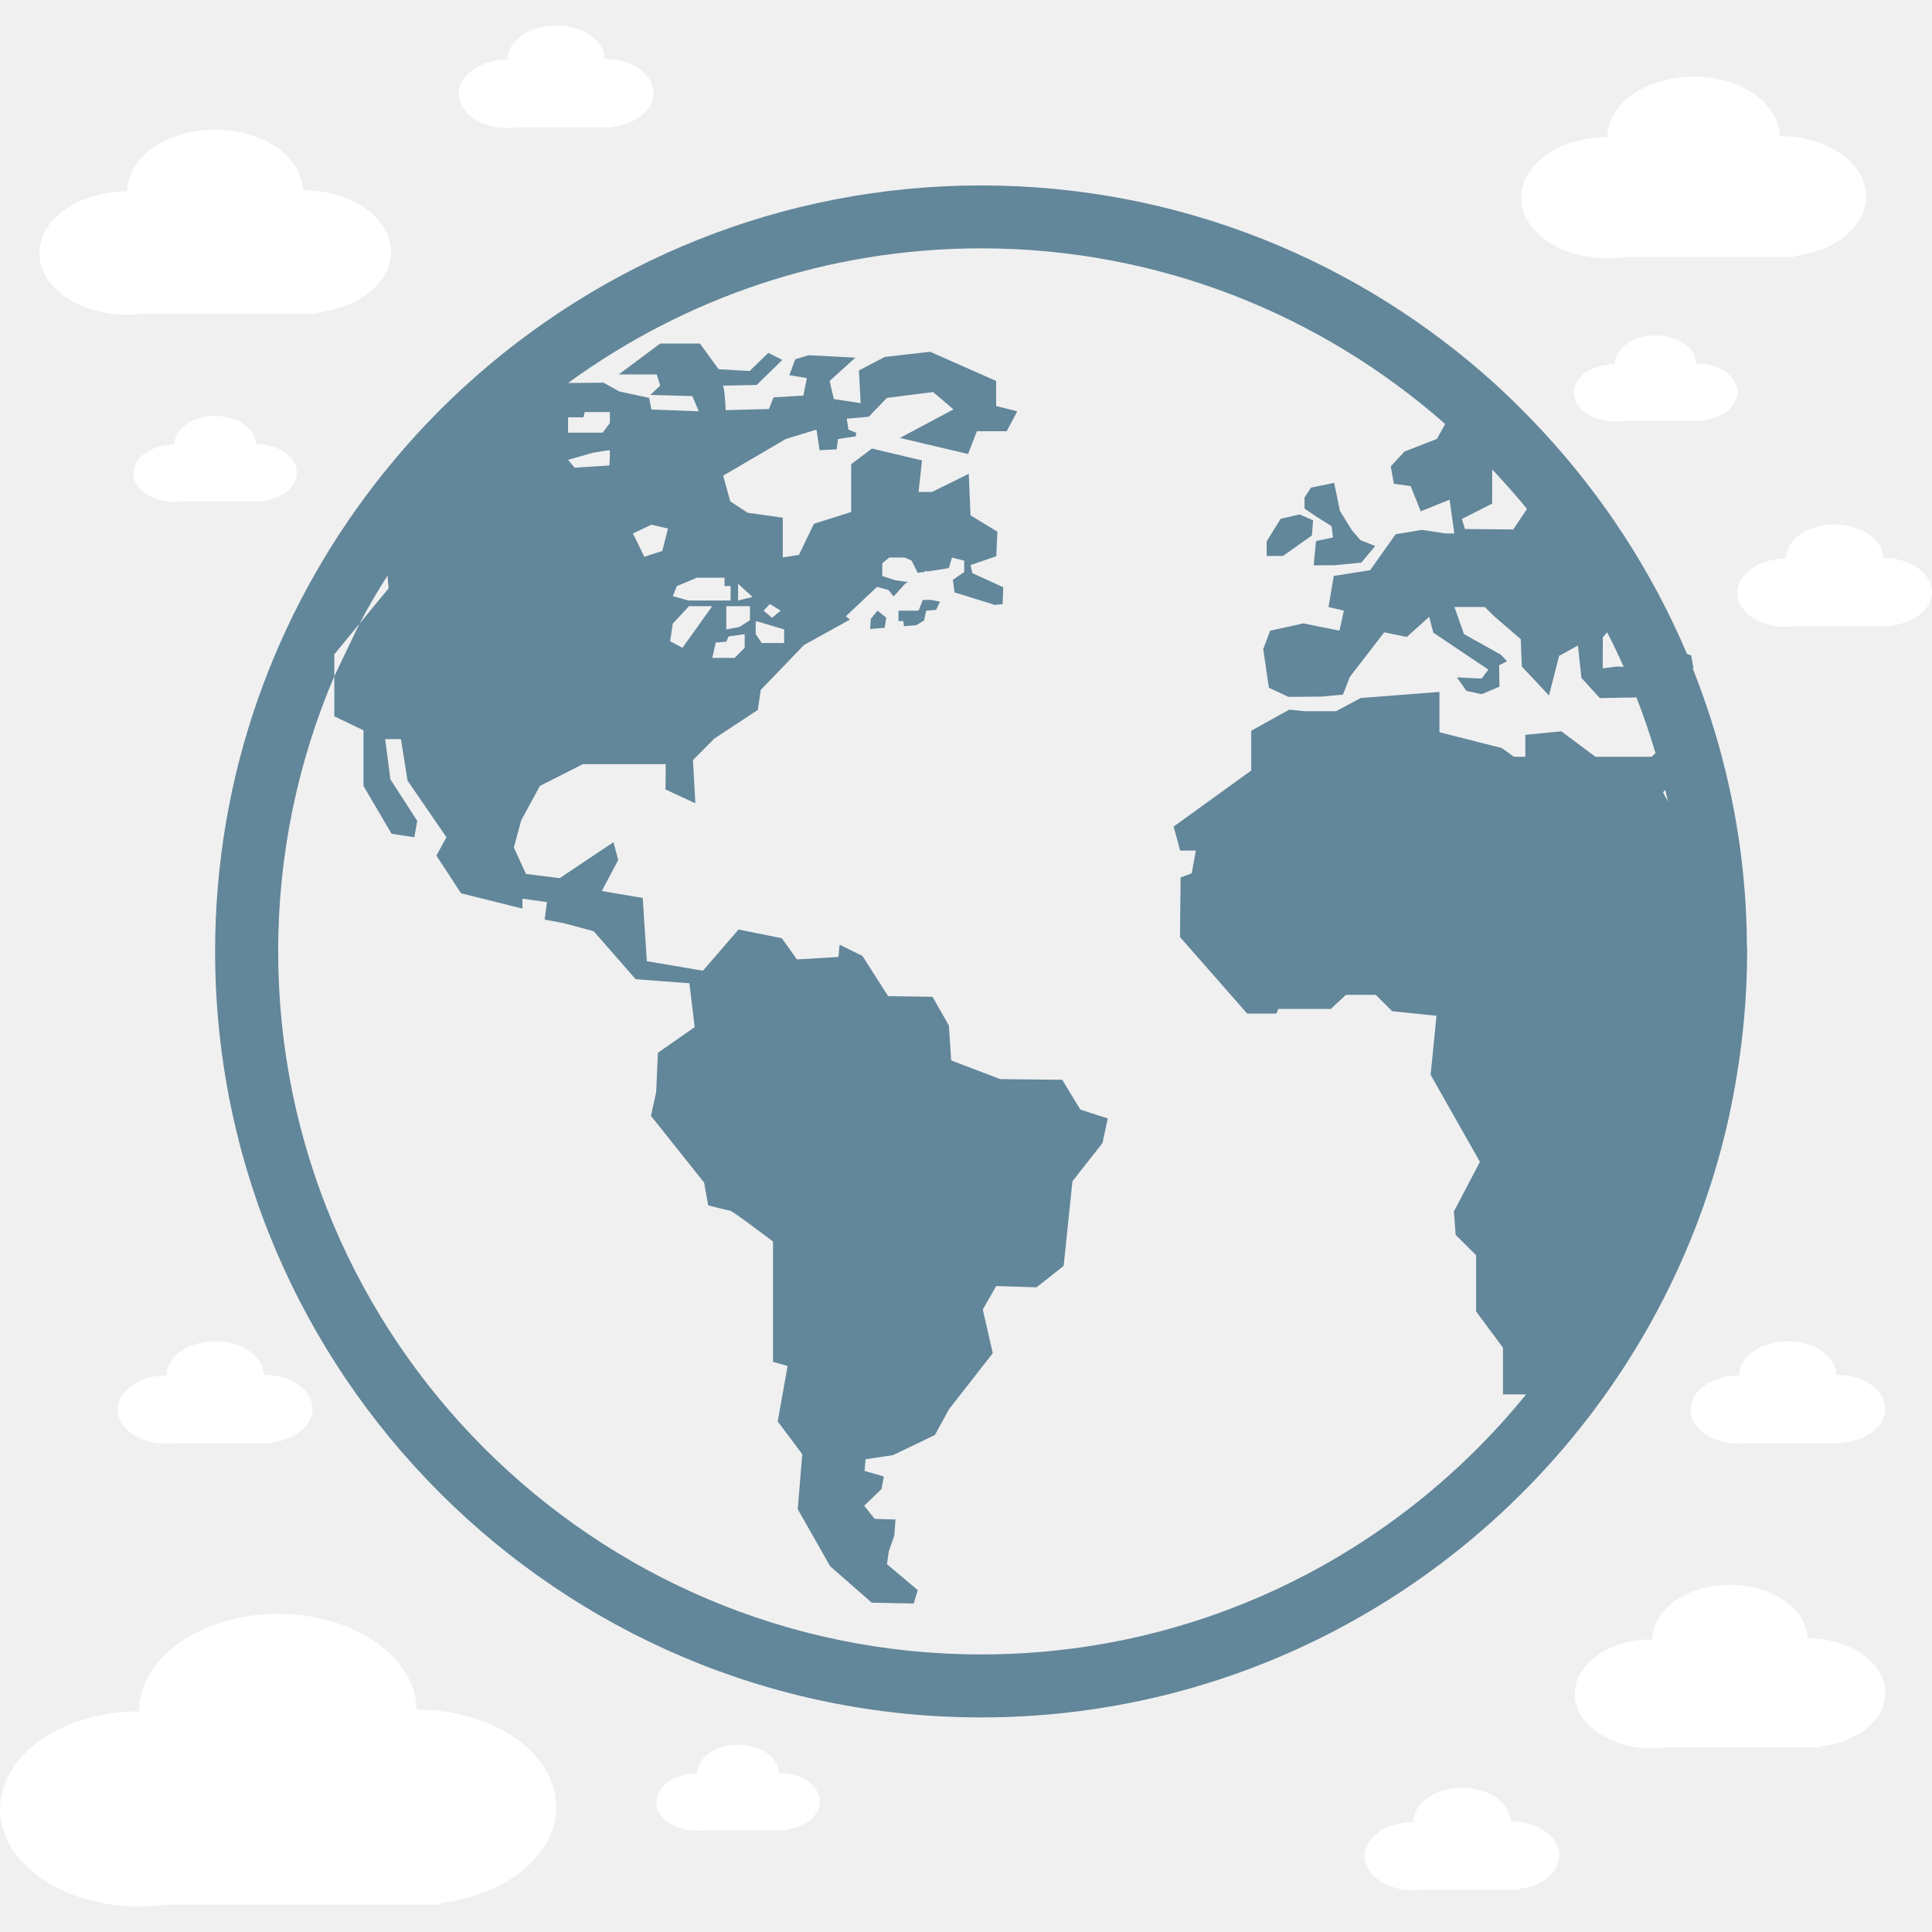
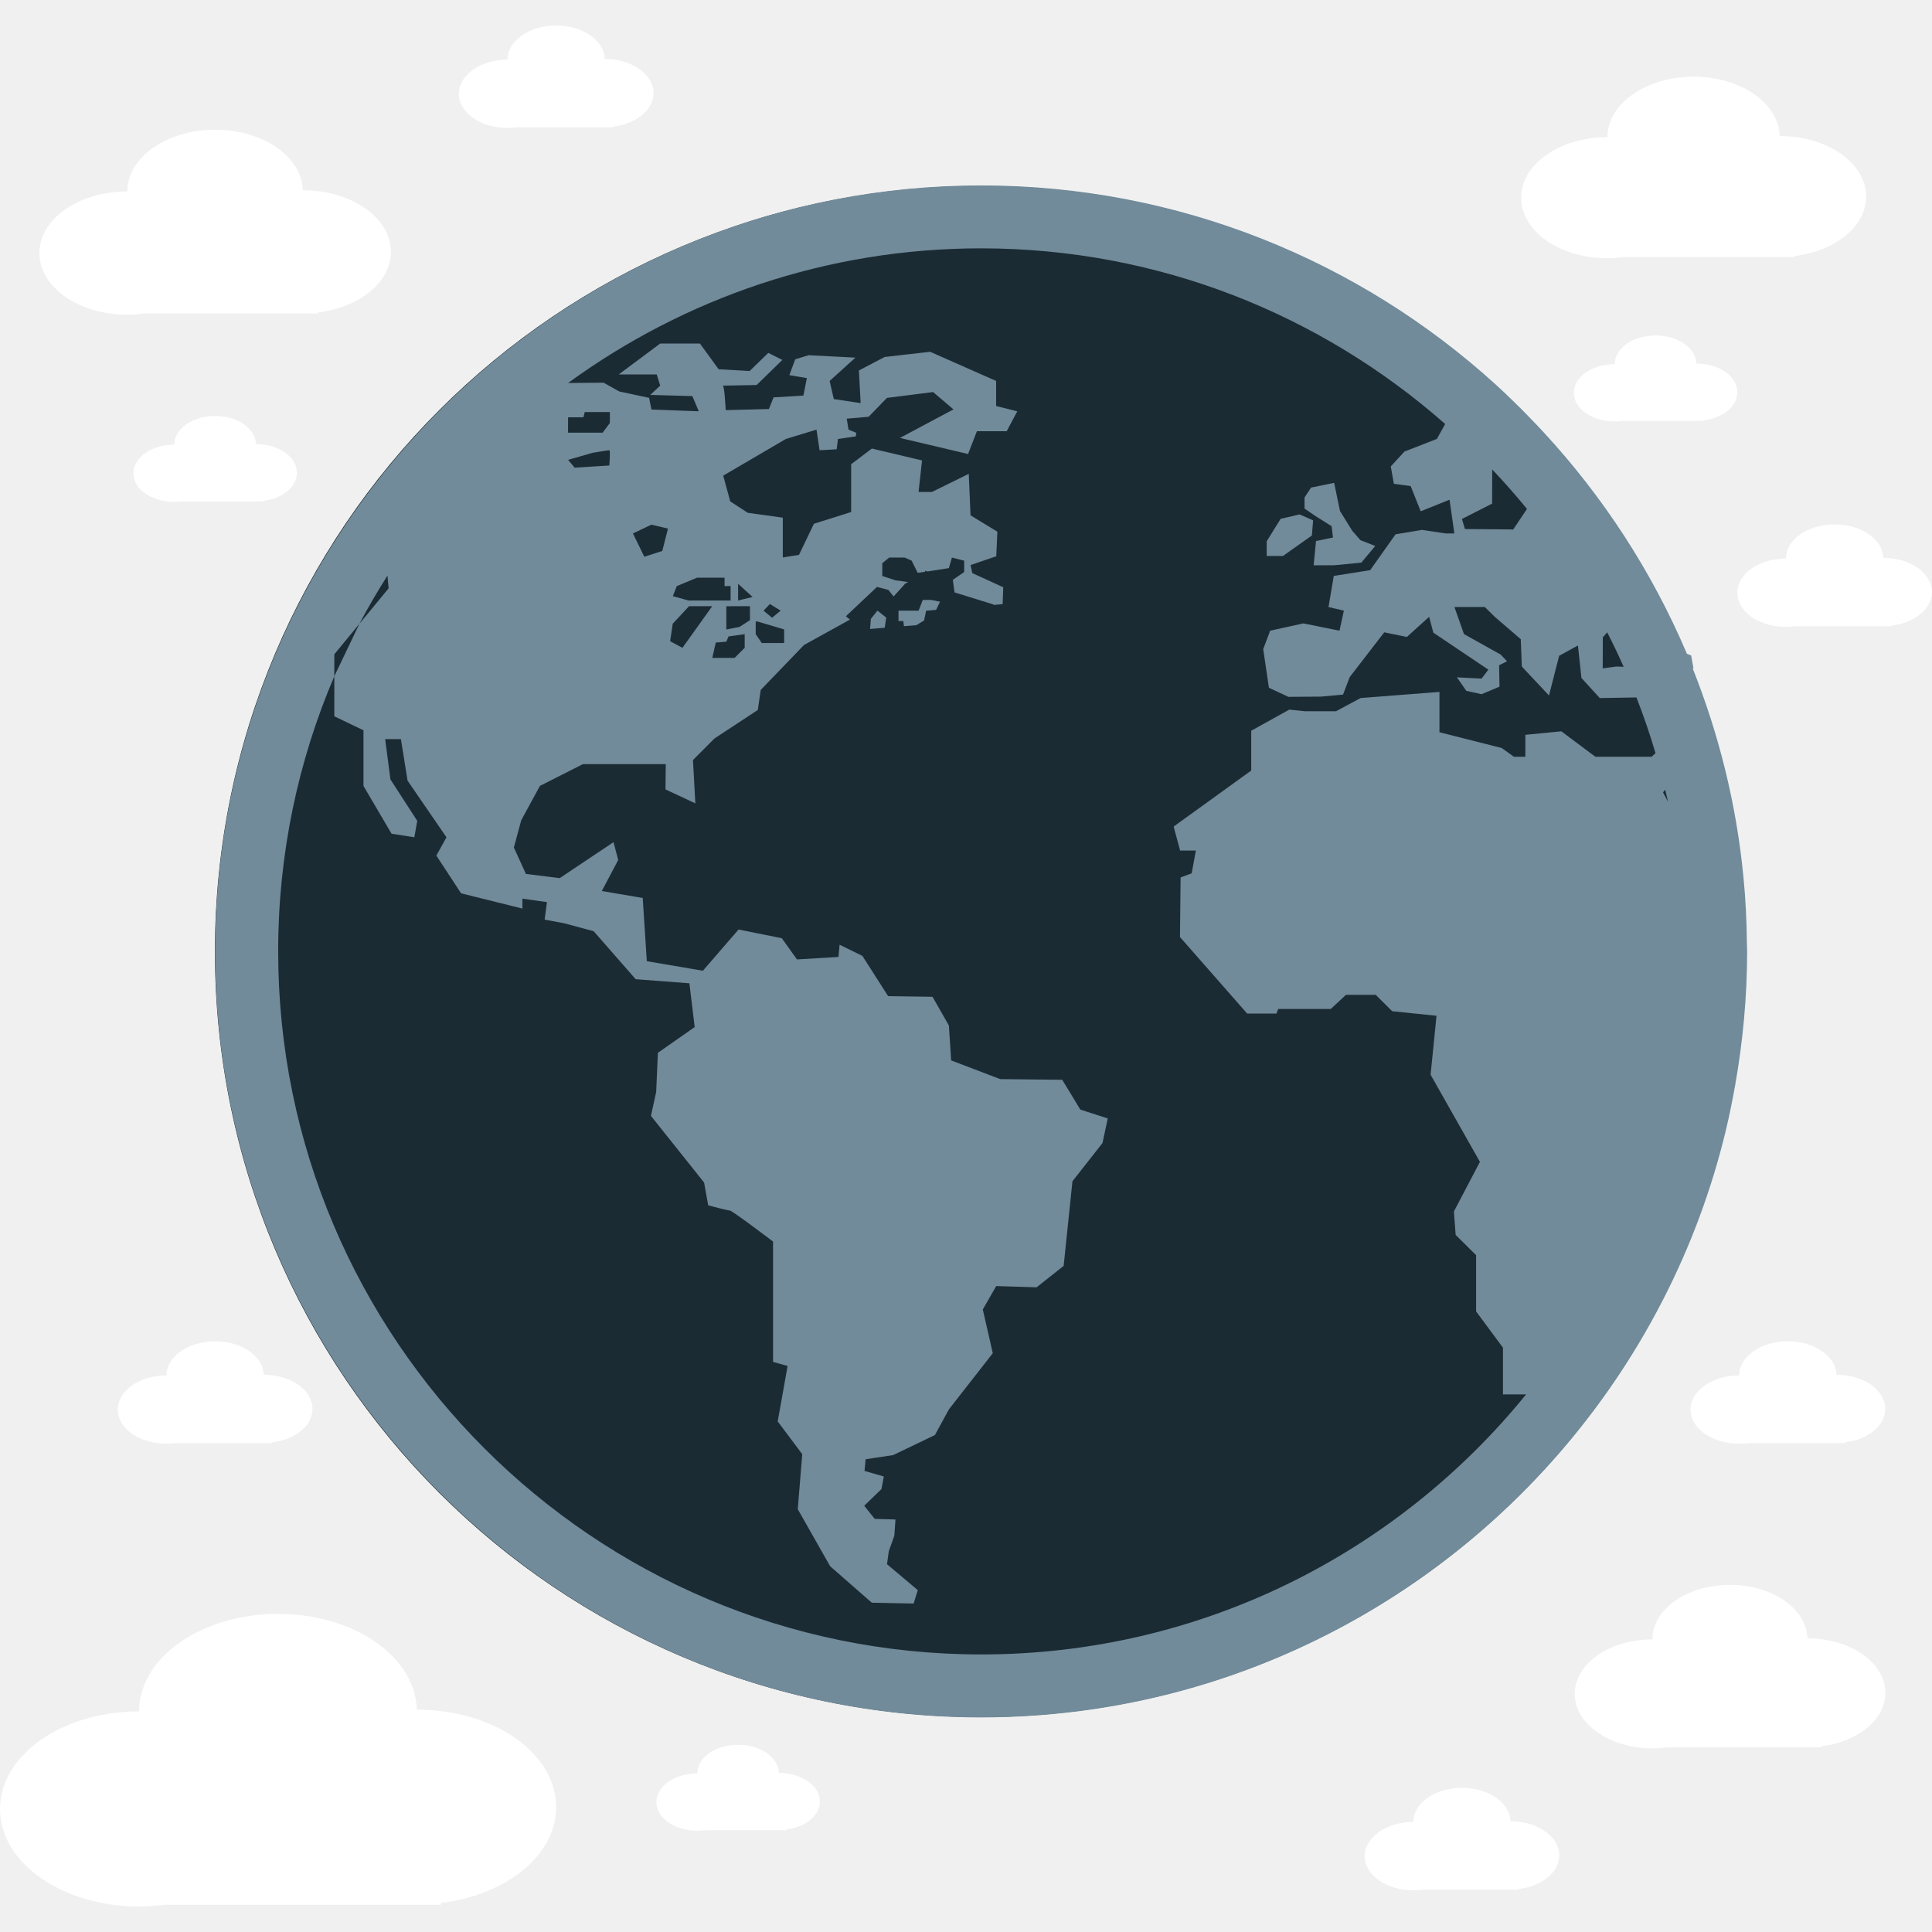
- <svg xmlns="http://www.w3.org/2000/svg" version="1.1" id="Capa_1" width="800px" height="800px" viewBox="0 0 47.215 47.215" xml:space="preserve">
-   <g>
-     <g>
-       <path d="M40.646,31.755c0.664-1.295,1.181-2.676,1.529-4.123c0.088-0.364,0.162-0.735,0.229-1.108    c0.188-1.064,0.293-2.156,0.293-3.273c0-0.064-0.004-0.127-0.006-0.191c-0.004-0.549-0.031-1.092-0.084-1.627    c-0.172-1.785-0.602-3.494-1.24-5.098h0.019l-0.057-0.316l-0.103-0.041c-0.854-2.012-2.049-3.844-3.512-5.424    c-0.096-0.105-0.193-0.205-0.291-0.307c-0.277-0.287-0.561-0.566-0.855-0.836c-3.326-3.029-7.746-4.879-12.59-4.879    c-4.887,0-9.338,1.883-12.675,4.959c-0.777,0.715-1.492,1.498-2.14,2.336C6.718,14.99,5.257,18.953,5.257,23.25    c0,10.322,8.398,18.721,18.721,18.721C31.24,41.97,37.544,37.812,40.646,31.755z M40.695,19.3    c0.021,0.098,0.047,0.195,0.068,0.293l-0.121-0.229L40.695,19.3z M39.17,15.576l0.107-0.123c0.143,0.277,0.276,0.559,0.402,0.842    l-0.179-0.006l-0.332,0.045L39.17,15.576L39.17,15.576z M36.465,12.308l0.002-0.836c0.295,0.312,0.578,0.633,0.85,0.965    l-0.336,0.502l-1.18-0.01l-0.074-0.246L36.465,12.308z M13.883,10.232v-0.033h0.375l0.032-0.129h0.614v0.268l-0.176,0.236h-0.846    L13.883,10.232L13.883,10.232z M14.483,11.066c0,0,0.375-0.063,0.408-0.063c0.031,0,0,0.373,0,0.373l-0.847,0.053l-0.161-0.191    L14.483,11.066z M23.979,40.432c-9.474,0-17.181-7.707-17.181-17.183c0-2.385,0.489-4.656,1.372-6.723v-0.535l0.613-0.746    c0.214-0.404,0.442-0.795,0.686-1.178l0.028,0.311l-0.714,0.867L8.17,16.526v0.979l0.713,0.342v1.36l0.686,1.168l0.557,0.086    l0.071-0.4l-0.656-1.014l-0.128-0.984h0.385l0.162,1.014l0.951,1.385l-0.247,0.447l0.604,0.922l1.499,0.373v-0.242l0.6,0.084    l-0.057,0.428l0.472,0.088l0.726,0.195l1.027,1.173l1.313,0.1l0.129,1.07l-0.899,0.629l-0.042,0.957l-0.128,0.584l1.299,1.629    l0.1,0.557c0,0,0.473,0.127,0.529,0.127s1.056,0.758,1.056,0.758v2.941l0.356,0.1l-0.242,1.355l0.6,0.801l-0.11,1.344l0.792,1.395    l1.017,0.89l1.023,0.021l0.101-0.328l-0.752-0.633l0.043-0.314l0.136-0.385l0.028-0.394l-0.508-0.015l-0.256-0.321l0.421-0.407    l0.058-0.308l-0.471-0.136l0.026-0.285l0.673-0.102l1.021-0.49l0.343-0.629l1.071-1.371l-0.244-1.069l0.328-0.572l0.986,0.031    l0.662-0.524l0.215-2.068l0.734-0.934l0.129-0.601l-0.67-0.216l-0.443-0.729l-1.514-0.016l-1.2-0.457l-0.056-0.854l-0.4-0.701    l-1.085-0.016l-0.628-0.983l-0.558-0.274l-0.027,0.299l-1.014,0.061l-0.371-0.518l-1.057-0.213l-0.871,1.007l-1.371-0.233    l-0.1-1.545l-1-0.17l0.401-0.758l-0.115-0.436l-1.314,0.879l-0.826-0.102l-0.295-0.646l0.18-0.666l0.457-0.84l1.049-0.531h2.026    l-0.006,0.617l0.729,0.34l-0.058-1.057l0.524-0.527l1.06-0.697l0.072-0.49l1.057-1.098l1.123-0.621l-0.099-0.082l0.761-0.717    l0.278,0.074l0.127,0.16l0.289-0.32l0.071-0.031l-0.316-0.045l-0.321-0.105v-0.312l0.171-0.139h0.375l0.172,0.076L22.427,14    l0.183-0.027v-0.027l0.053,0.02l0.526-0.082l0.074-0.258l0.3,0.076v0.277l-0.279,0.193h0.002l0.041,0.305l0.952,0.295    c0,0,0.002,0.004,0.004,0.012l0.22-0.02l0.015-0.412l-0.756-0.346l-0.043-0.197l0.628-0.215l0.027-0.6l-0.656-0.4l-0.043-1.014    l-0.9,0.443h-0.327l0.085-0.771l-1.225-0.29l-0.507,0.383v1.168l-0.91,0.287l-0.365,0.76l-0.396,0.064v-0.973l-0.856-0.119    l-0.428-0.279l-0.172-0.629l1.531-0.896l0.749-0.229l0.075,0.504l0.418-0.023l0.031-0.252l0.438-0.064l0.008-0.088L20.736,10.5    l-0.043-0.268l0.536-0.047l0.325-0.336l0.018-0.025l0.004,0.002l0.099-0.102l1.128-0.143l0.499,0.424l-1.309,0.697l1.665,0.393    l0.216-0.557h0.728l0.258-0.486l-0.516-0.129V9.31l-1.612-0.713l-1.113,0.127l-0.629,0.33l0.043,0.797l-0.656-0.098L20.275,9.31    l0.629-0.57l-1.142-0.059l-0.328,0.1l-0.143,0.387l0.428,0.072l-0.086,0.428l-0.728,0.043l-0.114,0.285l-1.056,0.027    c0,0-0.029-0.598-0.071-0.598c-0.043,0,0.827-0.016,0.827-0.016l0.628-0.613l-0.343-0.172L18.32,9.067l-0.758-0.043l-0.457-0.629    h-0.97l-1.014,0.756h0.928l0.086,0.273l-0.243,0.227L16.92,9.68l0.157,0.371l-1.157-0.043l-0.057-0.285l-0.728-0.156l-0.386-0.215    L13.883,9.36c2.836-2.066,6.323-3.291,10.094-3.291c4.343,0,8.312,1.625,11.341,4.293l-0.203,0.365l-0.793,0.309l-0.334,0.363    l0.076,0.424l0.41,0.055l0.246,0.617l0.705-0.283l0.117,0.824h-0.215l-0.58-0.086l-0.641,0.107l-0.621,0.877l-0.89,0.141    l-0.128,0.76l0.375,0.088l-0.107,0.49l-0.883-0.178l-0.811,0.178l-0.17,0.449l0.139,0.945l0.477,0.223l0.798-0.006l0.536-0.049    l0.164-0.428l0.843-1.094l0.553,0.113l0.545-0.492l0.103,0.387l1.344,0.904l-0.165,0.219l-0.604-0.031l0.231,0.33l0.373,0.082    l0.437-0.184l-0.009-0.523l0.193-0.098l-0.156-0.164l-0.896-0.5l-0.233-0.662h0.742l0.237,0.234l0.642,0.553l0.026,0.668    l0.664,0.707l0.248-0.969l0.459-0.252l0.086,0.793l0.449,0.492l0.895-0.016c0.175,0.447,0.33,0.9,0.466,1.363l-0.097,0.088H38.99    l-0.834-0.623l-0.879,0.086v0.537h-0.278l-0.3-0.215l-1.521-0.385v-0.986l-1.926,0.15l-0.601,0.322h-0.766l-0.377-0.039    l-0.93,0.516v0.973L28.682,20.2l0.158,0.586h0.385l-0.102,0.557l-0.271,0.1L28.837,22.9l1.642,1.87h0.715l0.043-0.113h1.285    l0.371-0.344h0.729l0.4,0.399l1.084,0.112l-0.144,1.441l1.205,2.129l-0.636,1.213l0.043,0.572l0.5,0.496v1.375l0.656,0.885v1.141    h0.566C34.15,37.953,29.35,40.432,23.979,40.432z M15.468,13.037l0.45-0.215l0.407,0.096l-0.14,0.547l-0.439,0.141L15.468,13.037z     M17.855,14.322v0.354h-1.027l-0.385-0.107l0.097-0.246l0.493-0.205h0.674v0.205L17.855,14.322L17.855,14.322z M18.328,14.814    v0.342l-0.258,0.166l-0.32,0.061c0,0,0-0.516,0-0.568L18.328,14.814L18.328,14.814z M18.038,14.675v-0.408l0.354,0.322    L18.038,14.675z M18.199,15.498v0.334l-0.246,0.246h-0.546l0.085-0.375l0.258-0.021l0.054-0.129L18.199,15.498z M16.839,14.814    h0.567l-0.728,1.018l-0.301-0.162l0.064-0.428L16.839,14.814z M19.163,15.382v0.332h-0.547l-0.148-0.217v-0.309h0.043    L19.163,15.382z M18.66,14.923l0.155-0.162l0.263,0.162l-0.21,0.174L18.66,14.923z" fill="#62869A" />
-       <polygon points="32.542,12.859 32.576,13.136 32.161,13.222 32.104,13.814 32.604,13.814 33.268,13.75 33.609,13.343     33.247,13.201 33.047,12.972 32.747,12.488 32.604,11.8 32.04,11.916 31.881,12.158 31.881,12.429 32.154,12.615   " fill="#62869A" />
-       <polygon points="32.061,13.086 32.09,12.716 31.76,12.572 31.297,12.679 30.956,13.228 30.956,13.586 31.355,13.586    " fill="#62869A" />
-       <path d="M22.551,14.662l-0.102,0.262h-0.491v0.254h0.117c0,0,0.007,0.055,0.017,0.125l0.303-0.025l0.188-0.115l0.05-0.238    l0.244-0.021l0.096-0.199l-0.224-0.045L22.551,14.662z" fill="#62869A" />
-       <polygon points="21.283,15.123 21.263,15.371 21.621,15.341 21.658,15.093 21.444,14.923   " fill="#62869A" />
-       <path d="M39.279,6.31c0.134,0,0.265-0.01,0.394-0.027h4.185V6.257c0.992-0.121,1.748-0.723,1.748-1.453    c0-0.818-0.944-1.479-2.109-1.479c0,0-0.002,0-0.004,0c-0.021-0.803-0.953-1.451-2.104-1.451c-1.163,0-2.106,0.662-2.106,1.479    c-1.166,0-2.109,0.662-2.109,1.479S38.113,6.31,39.279,6.31z M41.385,4.832c0.002,0,0.002,0,0.006,0c0,0.002,0,0.006,0,0.008    h-0.008C41.383,4.837,41.385,4.836,41.385,4.832z" fill="#ffffff" />
-       <path d="M44.176,40.039c0,0-0.002,0-0.004,0c-0.02-0.723-0.857-1.307-1.895-1.307c-1.049,0-1.896,0.596-1.896,1.332    c-1.049,0-1.898,0.596-1.898,1.332c0,0.733,0.851,1.33,1.898,1.33c0.119,0,0.238-0.011,0.354-0.023h3.769v-0.026    c0.894-0.106,1.571-0.649,1.571-1.307C46.074,40.634,45.225,40.039,44.176,40.039z M42.277,41.402    c0-0.002,0.002-0.004,0.002-0.006c0.002,0,0.002,0,0.002,0c0,0.002,0.002,0.004,0.002,0.006H42.277z" fill="#ffffff" />
-       <path d="M10.193,41.781c0,0-0.003,0-0.007,0c-0.033-1.295-1.537-2.34-3.39-2.34c-1.876,0-3.396,1.065-3.396,2.383    c-1.878,0-3.4,1.066-3.4,2.385c0,1.316,1.522,2.383,3.4,2.383c0.215,0,0.427-0.018,0.633-0.043h6.743v-0.045    c1.599-0.191,2.815-1.164,2.815-2.338C13.591,42.845,12.071,41.781,10.193,41.781z M6.793,44.22c0-0.004,0.004-0.006,0.004-0.012    c0.003,0,0.003,0,0.006,0c0,0.004,0.001,0.008,0.001,0.012H6.793z" fill="#ffffff" />
-       <path d="M12.403,3.127c0.075,0,0.149-0.006,0.222-0.016h2.361V3.095c0.56-0.068,0.985-0.408,0.985-0.818    c0-0.463-0.532-0.836-1.189-0.836c0,0-0.002,0-0.003,0c-0.012-0.453-0.538-0.818-1.187-0.818c-0.657,0-1.189,0.373-1.189,0.834    c-0.657,0-1.19,0.373-1.19,0.836C11.212,2.753,11.746,3.127,12.403,3.127z M13.592,2.293c0.001,0,0.001,0,0.002,0    c0,0,0,0.002,0,0.004H13.59C13.59,2.295,13.592,2.295,13.592,2.293z" fill="#ffffff" />
-       <path d="M41.314,34.449c0,0.461,0.533,0.834,1.189,0.834c0.076,0,0.148-0.006,0.223-0.016h2.361v-0.017    c0.561-0.067,0.984-0.408,0.984-0.817c0-0.464-0.531-0.836-1.189-0.836h-0.002c-0.012-0.453-0.539-0.818-1.188-0.818    c-0.656,0-1.189,0.373-1.189,0.834C41.848,33.613,41.314,33.986,41.314,34.449z M43.695,34.449c0,0,0,0,0.002,0    c0,0,0,0.002,0,0.004h-0.004C43.693,34.451,43.695,34.451,43.695,34.449z" fill="#ffffff" />
-       <path d="M46.027,13.634c0,0-0.002,0-0.004,0c-0.012-0.453-0.537-0.818-1.188-0.818c-0.656,0-1.188,0.373-1.188,0.834    c-0.658,0-1.19,0.373-1.19,0.836c0,0.461,0.532,0.834,1.19,0.834c0.074,0,0.148-0.006,0.222-0.016h2.36v-0.016    c0.562-0.068,0.984-0.408,0.984-0.818C47.215,14.007,46.684,13.634,46.027,13.634z M44.838,14.49h-0.004    c0-0.002,0.002-0.002,0.002-0.004h0.002C44.838,14.486,44.838,14.488,44.838,14.49z" fill="#ffffff" />
-       <path d="M36.917,44.509h-0.002c-0.013-0.452-0.539-0.817-1.188-0.817c-0.656,0-1.188,0.373-1.188,0.834    c-0.656,0-1.188,0.373-1.188,0.836c0,0.461,0.532,0.834,1.188,0.834c0.075,0,0.149-0.006,0.223-0.016h2.361v-0.017    c0.56-0.068,0.983-0.408,0.983-0.818C38.105,44.882,37.574,44.509,36.917,44.509z M35.729,45.365h-0.004    c0-0.002,0.002-0.002,0.002-0.004h0.002C35.729,45.361,35.729,45.363,35.729,45.365z" fill="#ffffff" />
-       <path d="M4.069,33.613c-0.657,0-1.19,0.373-1.19,0.836c0,0.461,0.533,0.834,1.19,0.834c0.075,0,0.149-0.006,0.222-0.016h2.361    v-0.017c0.56-0.067,0.985-0.408,0.985-0.817c0-0.464-0.532-0.836-1.189-0.836c0,0-0.002,0-0.003,0    c-0.012-0.453-0.538-0.818-1.187-0.818C4.601,32.779,4.069,33.152,4.069,33.613z M5.258,34.449c0.001,0,0.001,0,0.002,0    c0,0,0,0.002,0,0.004H5.256C5.256,34.451,5.258,34.451,5.258,34.449z" fill="#ffffff" />
-       <path d="M6.429,12.242c0.47-0.057,0.827-0.342,0.827-0.688c0-0.389-0.447-0.701-0.999-0.701H6.255    c-0.01-0.381-0.452-0.688-0.997-0.688c-0.552,0-0.998,0.314-0.998,0.701c-0.552,0-1,0.313-1,0.701c0,0.387,0.448,0.699,1,0.699    c0.063,0,0.125-0.004,0.186-0.012h1.983V12.242z M5.26,11.57H5.257c0,0,0.001,0,0.001-0.002c0.001,0,0.001,0,0.002,0V11.57z" fill="#ffffff" />
-       <path d="M19.038,43.328h-0.002c-0.01-0.381-0.452-0.688-0.997-0.688c-0.552,0-0.998,0.312-0.998,0.699c-0.552,0-1,0.314-1,0.701    s0.448,0.701,1,0.701c0.063,0,0.125-0.006,0.186-0.014h1.983v-0.015c0.47-0.058,0.827-0.342,0.827-0.687    C20.037,43.641,19.589,43.328,19.038,43.328z M18.041,44.045h-0.003c0-0.002,0.001-0.002,0.001-0.004c0.001,0,0.001,0,0.002,0    C18.041,44.043,18.041,44.043,18.041,44.045z" fill="#ffffff" />
-       <path d="M41.458,8.886c-0.011-0.381-0.453-0.688-0.998-0.688c-0.552,0-0.998,0.314-0.998,0.701c-0.552,0-1,0.313-1,0.701    c0,0.387,0.448,0.699,1,0.699c0.063,0,0.125-0.004,0.187-0.012h1.983v-0.014c0.47-0.057,0.826-0.342,0.826-0.688    c0-0.389-0.447-0.701-0.998-0.701h-0.002V8.886z M40.46,9.603c0,0,0,0,0-0.002c0.002,0,0.002,0,0.002,0v0.002H40.46z" fill="#ffffff" />
-       <path d="M3.112,7.691c0.136,0,0.27-0.012,0.399-0.029h4.263V7.635c1.011-0.123,1.779-0.736,1.779-1.479    c0-0.834-0.961-1.506-2.147-1.506c0,0-0.003,0-0.005,0C7.38,3.832,6.429,3.17,5.258,3.17c-1.186,0-2.146,0.676-2.146,1.508    c-1.187,0-2.149,0.674-2.149,1.508C0.962,7.017,1.925,7.691,3.112,7.691z M5.258,6.185c0.002,0,0.002,0,0.004,0    c0,0.002,0,0.004,0,0.006H5.255C5.255,6.189,5.258,6.189,5.258,6.185z" fill="#ffffff" />
-     </g>
-   </g>
+ <svg xmlns="http://www.w3.org/2000/svg" width="800" height="800" viewBox="0 0 800 800" fill="none">
+   <circle cx="406" cy="394" r="317" fill="#1B2B34" />
+   <path d="M688.696 538.049C699.947 516.107 708.707 492.708 714.603 468.19C716.094 462.023 717.348 455.737 718.484 449.417C721.669 431.388 723.448 412.886 723.448 393.96C723.448 392.875 723.38 391.808 723.346 390.723C723.279 381.421 722.821 372.221 721.923 363.156C719.009 332.911 711.723 303.954 700.913 276.776H701.235L700.269 271.422L698.524 270.728C684.054 236.637 663.806 205.596 639.017 178.825C637.391 177.045 635.747 175.351 634.087 173.623C629.393 168.76 624.581 164.033 619.6 159.458C563.245 108.135 488.353 76.789 406.278 76.789C323.473 76.789 248.057 108.694 191.515 160.813C178.35 172.928 166.235 186.195 155.256 200.394C113.828 253.987 89.073 321.135 89.073 393.943C89.073 568.836 231.367 711.147 406.278 711.147C529.323 711.13 636.137 640.678 688.696 538.049ZM689.527 327.015C689.882 328.675 690.323 330.319 690.679 331.979L688.629 328.099L689.527 327.015ZM663.687 263.916L665.5 261.832C667.923 266.525 670.177 271.304 672.312 276.099L669.279 275.997L663.653 276.76L663.687 263.916ZM617.854 208.544L617.888 194.379C622.887 199.665 627.682 205.104 632.291 210.73L626.597 219.235L606.604 219.066L605.35 214.898L617.854 208.544ZM235.23 173.369V172.81H241.584L242.126 170.624H252.53V175.165L249.548 179.163H235.213L235.23 173.369ZM245.397 187.5C245.397 187.5 251.751 186.432 252.31 186.432C252.835 186.432 252.31 192.752 252.31 192.752L237.958 193.65L235.23 190.414L245.397 187.5ZM406.295 685.07C245.769 685.07 115.184 554.485 115.184 393.926C115.184 353.515 123.469 315.035 138.431 280.013V270.948L148.817 258.308C152.443 251.462 156.306 244.837 160.441 238.348L160.915 243.618L148.817 258.308L138.431 280.013V296.601L150.512 302.395V325.439L162.135 345.229L171.573 346.686L172.776 339.909L161.661 322.728L159.492 306.055H166.015L168.76 323.236L184.873 346.703L180.688 354.277L190.922 369.899L216.321 376.219V372.119L226.487 373.542L225.522 380.794L233.519 382.285L245.82 385.589L263.221 405.464L285.469 407.159L287.654 425.289L272.422 435.946L271.71 452.161L269.541 462.057L291.551 489.658L293.246 499.096C293.246 499.096 301.26 501.248 302.209 501.248C303.158 501.248 320.102 514.091 320.102 514.091V563.923L326.134 565.617L322.033 588.576L332.2 602.148L330.336 624.92L343.755 648.557L360.987 663.637L378.32 663.992L380.032 658.435L367.29 647.709L368.019 642.389L370.323 635.866L370.797 629.19L362.19 628.936L357.852 623.497L364.986 616.601L365.968 611.382L357.988 609.078L358.428 604.249L369.832 602.52L387.131 594.218L392.943 583.56L411.09 560.33L406.955 542.218L412.513 532.526L429.22 533.051L440.436 524.172L444.079 489.133L456.516 473.307L458.702 463.124L447.349 459.464L439.843 447.112L414.19 446.841L393.858 439.098L392.909 424.628L386.132 412.75L367.748 412.479L357.107 395.823L347.652 391.181L347.195 396.247L330.014 397.281L323.728 388.504L305.818 384.895L291.06 401.957L267.83 398.009L266.136 371.831L249.192 368.951L255.986 356.107L254.038 348.72L231.774 363.613L217.778 361.885L212.78 350.939L215.83 339.655L223.573 325.422L241.347 316.425H275.675L275.573 326.879L287.925 332.64L286.943 314.731L295.821 305.801L313.782 293.991L315.002 285.689L332.911 267.085L351.939 256.563L350.262 255.173L363.156 243.025L367.866 244.278L370.018 246.989L374.915 241.567L376.118 241.042L370.764 240.28L365.325 238.501V233.214L368.222 230.859H374.576L377.49 232.147L379.998 237.213L383.099 236.755V236.298L383.997 236.637L392.909 235.247L394.163 230.876L399.246 232.164V236.857L394.519 240.127H394.553L395.247 245.295L411.378 250.293C411.378 250.293 411.412 250.361 411.446 250.497L415.173 250.158L415.427 243.177L402.618 237.314L401.889 233.977L412.53 230.334L412.987 220.167L401.872 213.39L401.144 196.209L385.894 203.715H380.354L381.794 190.651L361.038 185.738L352.447 192.227V212.017L337.029 216.88L330.844 229.758L324.134 230.842V214.356L309.63 212.339L302.378 207.612L299.464 196.954L325.405 181.773L338.096 177.893L339.367 186.432L346.449 186.043L346.974 181.773L354.396 180.688L354.531 179.197L351.346 177.91L350.617 173.369L359.699 172.572L365.206 166.879L365.511 166.456L365.579 166.489L367.256 164.761L386.369 162.338L394.824 169.522L372.644 181.332L400.856 187.991L404.516 178.553H416.851L421.222 170.319L412.479 168.133V157.747L385.166 145.666L366.307 147.817L355.65 153.409L356.378 166.913L345.263 165.253L343.535 157.747L354.193 148.089L334.843 147.089L329.285 148.783L326.862 155.34L334.114 156.56L332.657 163.812L320.322 164.541L318.39 169.37L300.498 169.827C300.498 169.827 300.006 159.695 299.295 159.695C298.566 159.695 313.307 159.424 313.307 159.424L323.948 149.037L318.136 146.123L310.41 153.629L297.566 152.901L289.823 142.243H273.388L256.207 155.052H271.931L273.388 159.678L269.27 163.524L286.689 164.016L289.349 170.302L269.745 169.573L268.779 164.744L256.444 162.101L249.904 158.458L235.23 158.594C283.283 123.588 342.366 102.832 406.261 102.832C479.847 102.832 547.097 130.365 598.42 175.571L594.98 181.756L581.544 186.991L575.885 193.142L577.172 200.326L584.119 201.258L588.288 211.712L600.233 206.917L602.215 220.879H598.572L588.745 219.422L577.884 221.235L567.362 236.094L552.282 238.484L550.113 251.361L556.467 252.852L554.654 261.154L539.693 258.138L525.952 261.154L523.071 268.762L525.426 284.774L533.508 288.552L547.03 288.451L556.111 287.62L558.89 280.369L573.174 261.832L582.544 263.747L591.778 255.41L593.523 261.968L616.296 277.285L613.5 280.995L603.266 280.47L607.18 286.062L613.5 287.451L620.904 284.333L620.752 275.472L624.022 273.811L621.379 271.033L606.197 262.561L602.249 251.344H614.822L618.837 255.309L629.715 264.679L630.156 275.997L641.406 287.976L645.608 271.558L653.386 267.288L654.843 280.724L662.45 289.061L677.615 288.79C680.58 296.363 683.207 304.039 685.511 311.884L683.867 313.375H660.638L646.506 302.819L631.613 304.276V313.375H626.902L621.819 309.732L596.048 303.209V286.502L563.414 289.044L553.231 294.5H540.252L533.864 293.839L518.107 302.582V319.068L485.981 342.264L488.658 352.193H495.182L493.453 361.631L488.862 363.325L488.607 388.012L516.429 419.697H528.544L529.272 417.783H551.045L557.331 411.954H569.683L576.461 418.714L594.828 420.612L592.388 445.028L612.805 481.101L602.029 501.654L602.758 511.346L611.23 519.75V543.048L622.345 558.043V577.376H631.935C578.63 643.067 497.3 685.07 406.295 685.07ZM262.086 220.896L269.711 217.253L276.607 218.88L274.235 228.148L266.797 230.537L262.086 220.896ZM302.531 242.669V248.667H285.13L278.606 246.854L280.25 242.686L288.603 239.212H300.023V242.686L302.531 242.669ZM310.545 251.005V256.8L306.174 259.612L300.752 260.646C300.752 260.646 300.752 251.903 300.752 251.022L310.545 251.005ZM305.632 248.65V241.737L311.63 247.193L305.632 248.65ZM308.36 262.595V268.254L304.191 272.422H294.94L296.38 266.068L300.752 265.712L301.667 263.526L308.36 262.595ZM285.316 251.005H294.923L282.588 268.254L277.488 265.509L278.572 258.257L285.316 251.005ZM324.693 260.629V266.254H315.425L312.918 262.578V257.342H313.646L324.693 260.629ZM316.171 252.852L318.797 250.107L323.253 252.852L319.695 255.8L316.171 252.852Z" fill="#718B9A" />
+   <path d="M551.384 217.88L551.96 222.573L544.928 224.03L543.963 234.061H552.435L563.685 232.977L569.463 226.081L563.329 223.675L559.941 219.795L554.858 211.594L552.435 199.936L542.878 201.902L540.184 206.002V210.594L544.81 213.746L551.384 217.88Z" fill="#718B9A" />
+   <path d="M543.234 221.726L543.726 215.457L538.134 213.017L530.289 214.83L524.511 224.132V230.198H531.272L543.234 221.726Z" fill="#718B9A" />
+   <path d="M382.099 248.43L380.371 252.869H372.051V257.173H374.034C374.034 257.173 374.152 258.104 374.322 259.29L379.456 258.867L382.641 256.918L383.488 252.886L387.623 252.53L389.249 249.158L385.454 248.396L382.099 248.43Z" fill="#718B9A" />
+   <path d="M360.614 256.241L360.275 260.443L366.341 259.934L366.968 255.732L363.342 252.852L360.614 256.241Z" fill="#718B9A" />
+   <path d="M665.534 106.915C667.805 106.915 670.024 106.746 672.21 106.458H743.12V106.017C759.928 103.967 772.737 93.767 772.737 81.398C772.737 67.538 756.743 56.338 737.003 56.338C737.003 56.338 736.969 56.338 736.935 56.338C736.579 42.732 720.788 31.753 701.286 31.753C681.58 31.753 665.602 42.969 665.602 56.812C645.846 56.812 629.868 68.029 629.868 81.872C629.868 95.715 645.778 106.915 665.534 106.915ZM701.218 81.872C701.252 81.872 701.252 81.872 701.319 81.872C701.319 81.906 701.319 81.974 701.319 82.008H701.184C701.184 81.957 701.218 81.94 701.218 81.872Z" fill="white" />
+   <path d="M748.508 678.412C748.508 678.412 748.474 678.412 748.44 678.412C748.101 666.161 733.919 656.266 716.332 656.266C698.558 656.266 684.206 666.364 684.206 678.835C666.432 678.835 652.047 688.934 652.047 701.404C652.047 713.824 666.466 723.939 684.206 723.939C686.223 723.939 688.239 723.753 690.204 723.55H754.065V723.109C769.213 721.313 780.684 712.113 780.684 700.964C780.667 688.493 766.282 678.412 748.508 678.412ZM716.332 701.506C716.332 701.472 716.366 701.438 716.366 701.404C716.399 701.404 716.399 701.404 716.399 701.404C716.399 701.438 716.433 701.472 716.433 701.506H716.332Z" fill="white" />
+   <path d="M172.708 707.928C172.708 707.928 172.657 707.928 172.589 707.928C172.03 685.985 146.547 668.279 115.15 668.279C83.363 668.279 57.609 686.324 57.609 708.656C25.788 708.656 0 726.718 0 749.067C0 771.365 25.788 789.444 57.609 789.444C61.252 789.444 64.844 789.139 68.334 788.715H182.586V787.953C209.679 784.717 230.283 768.23 230.283 748.338C230.283 725.956 204.528 707.928 172.708 707.928ZM115.099 749.253C115.099 749.186 115.167 749.152 115.167 749.05C115.218 749.05 115.218 749.05 115.268 749.05C115.268 749.118 115.285 749.186 115.285 749.253H115.099Z" fill="white" />
+   <path d="M210.154 52.983C211.424 52.983 212.678 52.882 213.915 52.712H253.919V52.441C263.408 51.289 270.609 45.528 270.609 38.581C270.609 30.736 261.595 24.416 250.463 24.416H250.412C250.209 16.74 241.296 10.556 230.3 10.556C219.168 10.556 210.154 16.876 210.154 24.687C199.022 24.687 189.99 31.007 189.99 38.852C189.974 46.646 199.022 52.983 210.154 52.983ZM230.3 38.852H230.334C230.334 38.852 230.334 38.886 230.334 38.92H230.266C230.266 38.886 230.3 38.886 230.3 38.852Z" fill="white" />
+   <path d="M700.015 583.696C700.015 591.507 709.046 597.827 720.161 597.827C721.449 597.827 722.669 597.725 723.939 597.556H763.944V597.268C773.449 596.133 780.616 590.355 780.616 583.425C780.616 575.563 771.619 569.26 760.47 569.26H760.436C760.233 561.584 751.304 555.4 740.307 555.4C729.192 555.4 720.161 561.72 720.161 569.531C709.063 569.531 700.015 575.851 700.015 583.696ZM740.358 583.696C740.358 583.696 740.358 583.696 740.392 583.696C740.392 583.696 740.392 583.73 740.392 583.764H740.324C740.324 583.73 740.358 583.73 740.358 583.696Z" fill="white" />
+   <path d="M779.871 231.011C779.871 231.011 779.837 231.011 779.803 231.011C779.6 223.336 770.704 217.151 759.674 217.151C748.559 217.151 739.545 223.471 739.545 231.282C728.396 231.282 719.382 237.602 719.382 245.447C719.382 253.259 728.396 259.579 739.545 259.579C740.798 259.579 742.052 259.477 743.306 259.307H783.293V259.036C792.816 257.884 799.966 252.123 799.966 245.176C800 237.331 791.003 231.011 779.871 231.011ZM759.725 245.515H759.657C759.657 245.481 759.691 245.481 759.691 245.447H759.725C759.725 245.447 759.725 245.481 759.725 245.515Z" fill="white" />
+   <path d="M625.513 754.15H625.479C625.259 746.492 616.347 740.307 605.35 740.307C594.235 740.307 585.221 746.627 585.221 754.438C574.106 754.438 565.092 760.758 565.092 768.603C565.092 776.414 574.106 782.734 585.221 782.734C586.492 782.734 587.745 782.633 588.999 782.463H629.003V782.175C638.492 781.023 645.659 775.262 645.659 768.315C645.642 760.47 636.645 754.15 625.513 754.15ZM605.384 768.654H605.316C605.316 768.62 605.35 768.62 605.35 768.586H605.384C605.384 768.586 605.384 768.62 605.384 768.654Z" fill="white" />
+   <path d="M68.944 569.531C57.812 569.531 48.781 575.851 48.781 583.696C48.781 591.507 57.812 597.827 68.944 597.827C70.215 597.827 71.469 597.725 72.706 597.556H112.71V597.268C122.198 596.133 129.4 590.355 129.4 583.425C129.4 575.563 120.385 569.26 109.253 569.26H109.203C108.999 561.584 100.087 555.4 89.09 555.4C77.958 555.4 68.944 561.72 68.944 569.531ZM89.09 583.696H89.124C89.124 583.696 89.124 583.73 89.124 583.764H89.056C89.056 583.73 89.09 583.73 89.09 583.696Z" fill="white" />
+   <path d="M108.931 207.426C116.895 206.46 122.944 201.631 122.944 195.768C122.944 189.177 115.37 183.891 106.017 183.891H105.983C105.814 177.435 98.325 172.233 89.09 172.233C79.737 172.233 72.18 177.554 72.18 184.111C62.828 184.111 55.237 189.414 55.237 195.989C55.237 202.546 62.828 207.832 72.18 207.832C73.248 207.832 74.298 207.764 75.332 207.629H108.931V207.426ZM89.124 196.039H89.073C89.073 196.039 89.09 196.039 89.09 196.006H89.124V196.039Z" fill="white" />
+   <path d="M322.575 734.139H322.542C322.372 727.684 314.883 722.482 305.649 722.482C296.296 722.482 288.739 727.769 288.739 734.326C279.386 734.326 271.795 739.646 271.795 746.203C271.795 752.761 279.386 758.081 288.739 758.081C289.806 758.081 290.857 757.979 291.89 757.844H325.49V757.59C333.453 756.607 339.502 751.795 339.502 745.949C339.502 739.443 331.911 734.139 322.575 734.139ZM305.683 746.288H305.632C305.632 746.254 305.649 746.254 305.649 746.22H305.683C305.683 746.254 305.683 746.254 305.683 746.288Z" fill="white" />
+   <path d="M702.455 150.562C702.268 144.107 694.779 138.905 685.545 138.905C676.192 138.905 668.635 144.225 668.635 150.783C659.282 150.783 651.691 156.086 651.691 162.66C651.691 169.217 659.282 174.504 668.635 174.504C669.702 174.504 670.753 174.436 671.803 174.301H705.403V174.063C713.367 173.098 719.398 168.269 719.398 162.406C719.398 155.815 711.825 150.528 702.489 150.528H702.455V150.562ZM685.545 162.711C685.545 162.711 685.545 162.711 685.545 162.677C685.579 162.677 685.579 162.677 685.579 162.677V162.711H685.545Z" fill="white" />
+   <path d="M52.729 130.315C55.033 130.315 57.304 130.111 59.49 129.823H131.721V129.366C148.851 127.282 161.864 116.895 161.864 104.306C161.864 90.175 145.581 78.788 125.486 78.788C125.486 78.788 125.435 78.788 125.401 78.788C125.045 64.928 108.931 53.712 89.09 53.712C68.995 53.712 52.729 65.166 52.729 79.263C32.617 79.263 16.317 90.683 16.317 104.814C16.3 118.894 32.617 130.315 52.729 130.315ZM89.09 104.797C89.124 104.797 89.124 104.797 89.158 104.797C89.158 104.831 89.158 104.865 89.158 104.899H89.04C89.04 104.865 89.09 104.865 89.09 104.797Z" fill="white" />
</svg>
